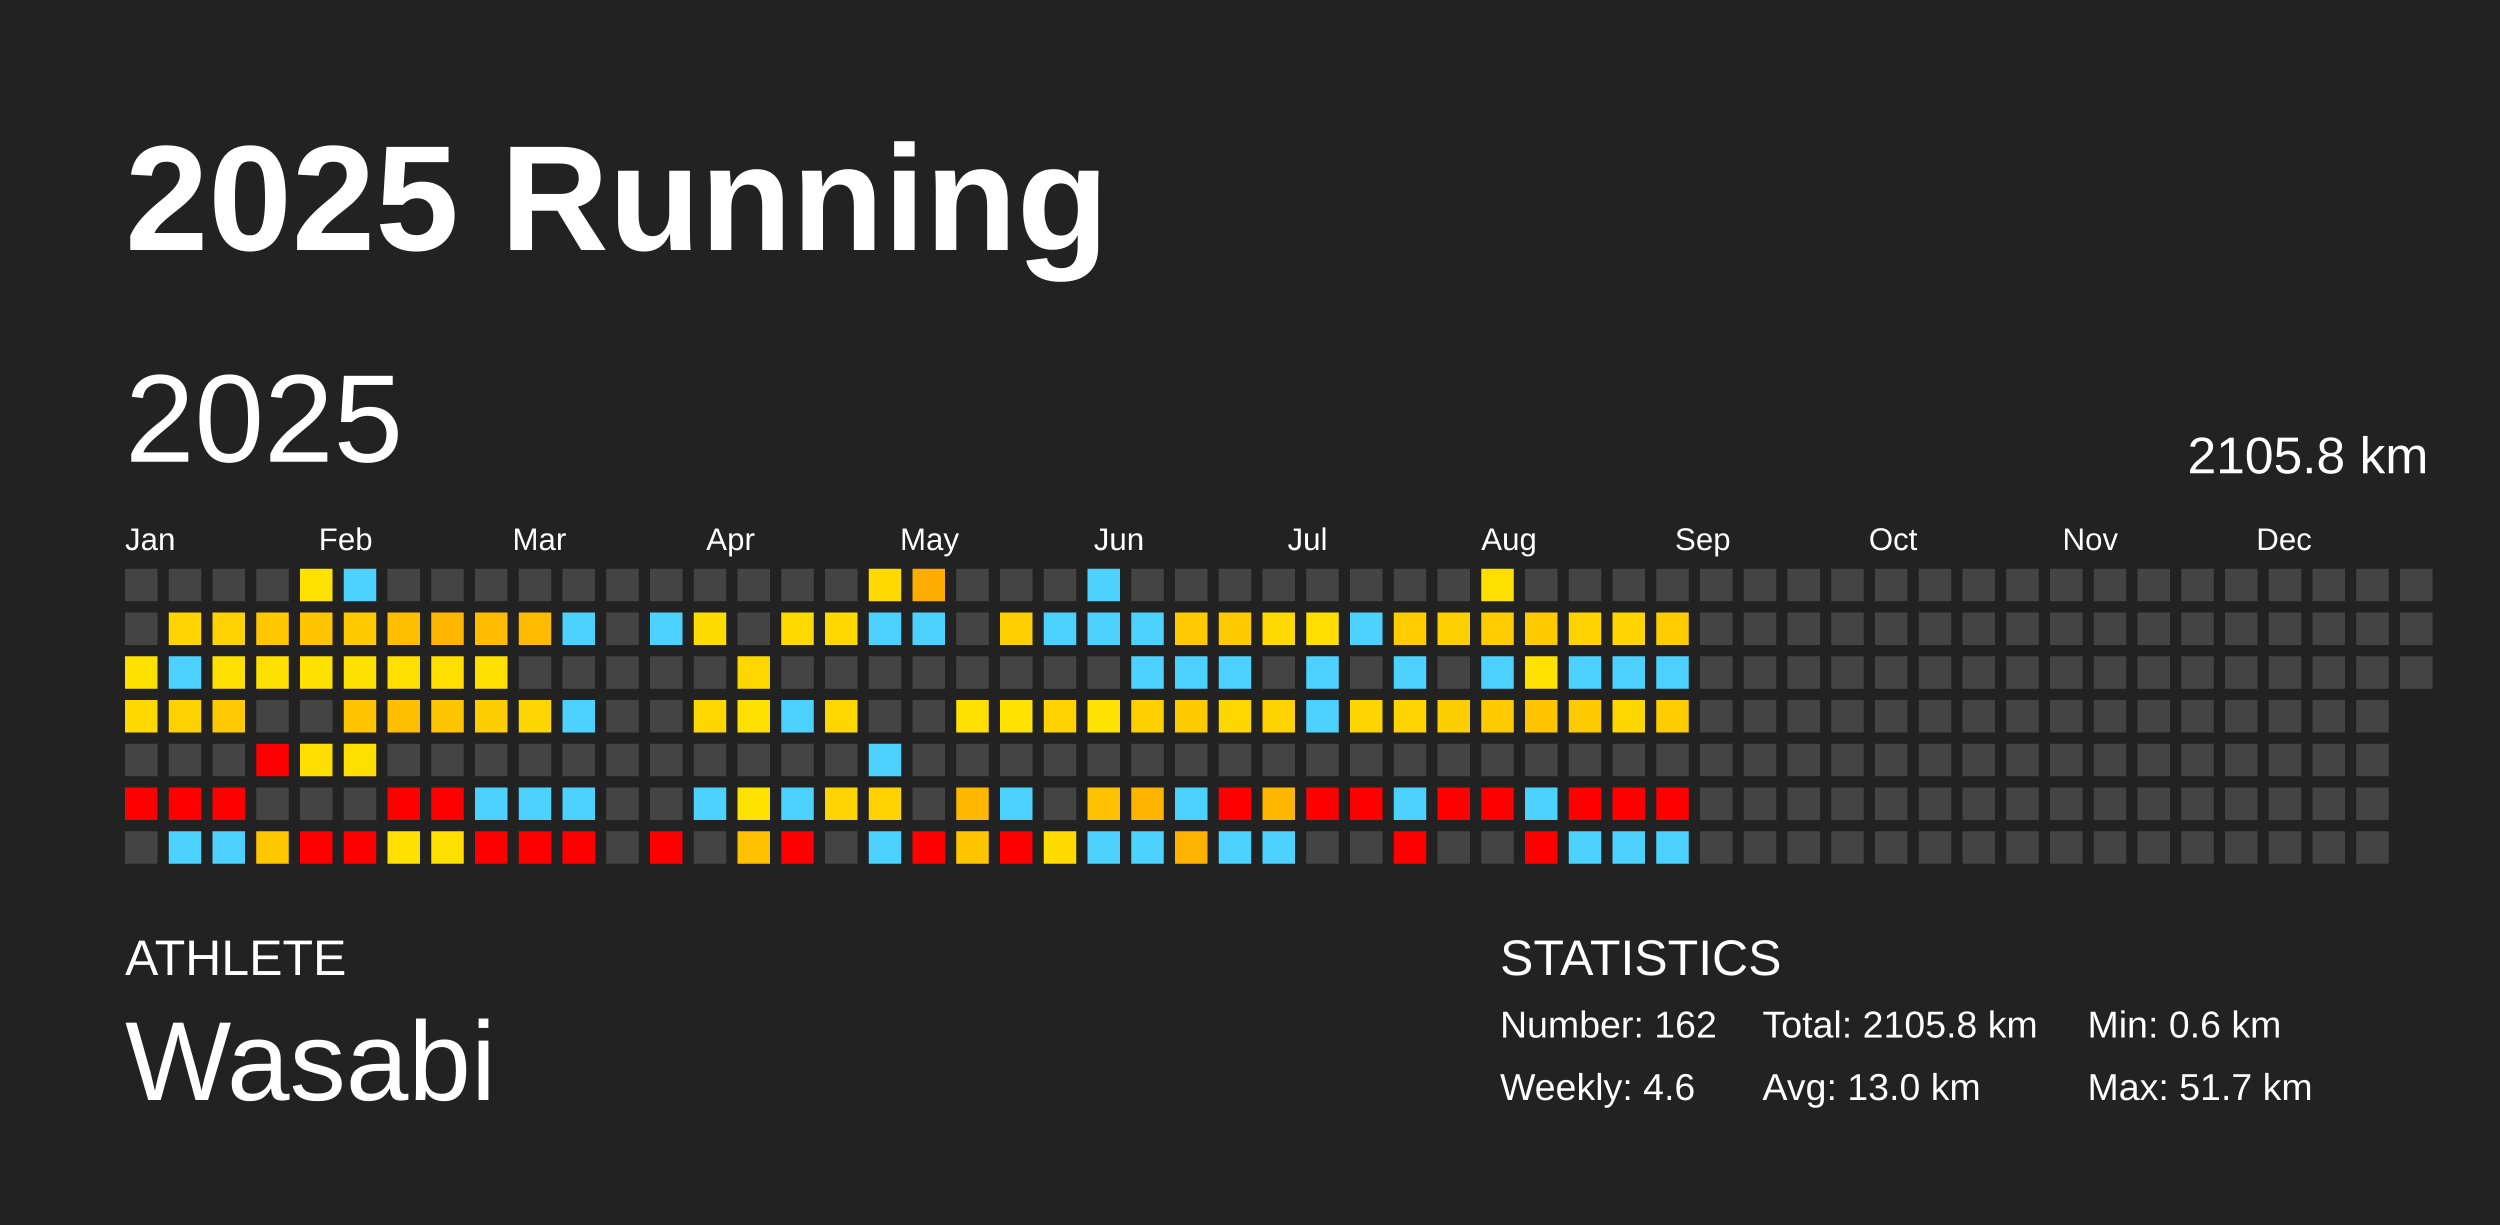
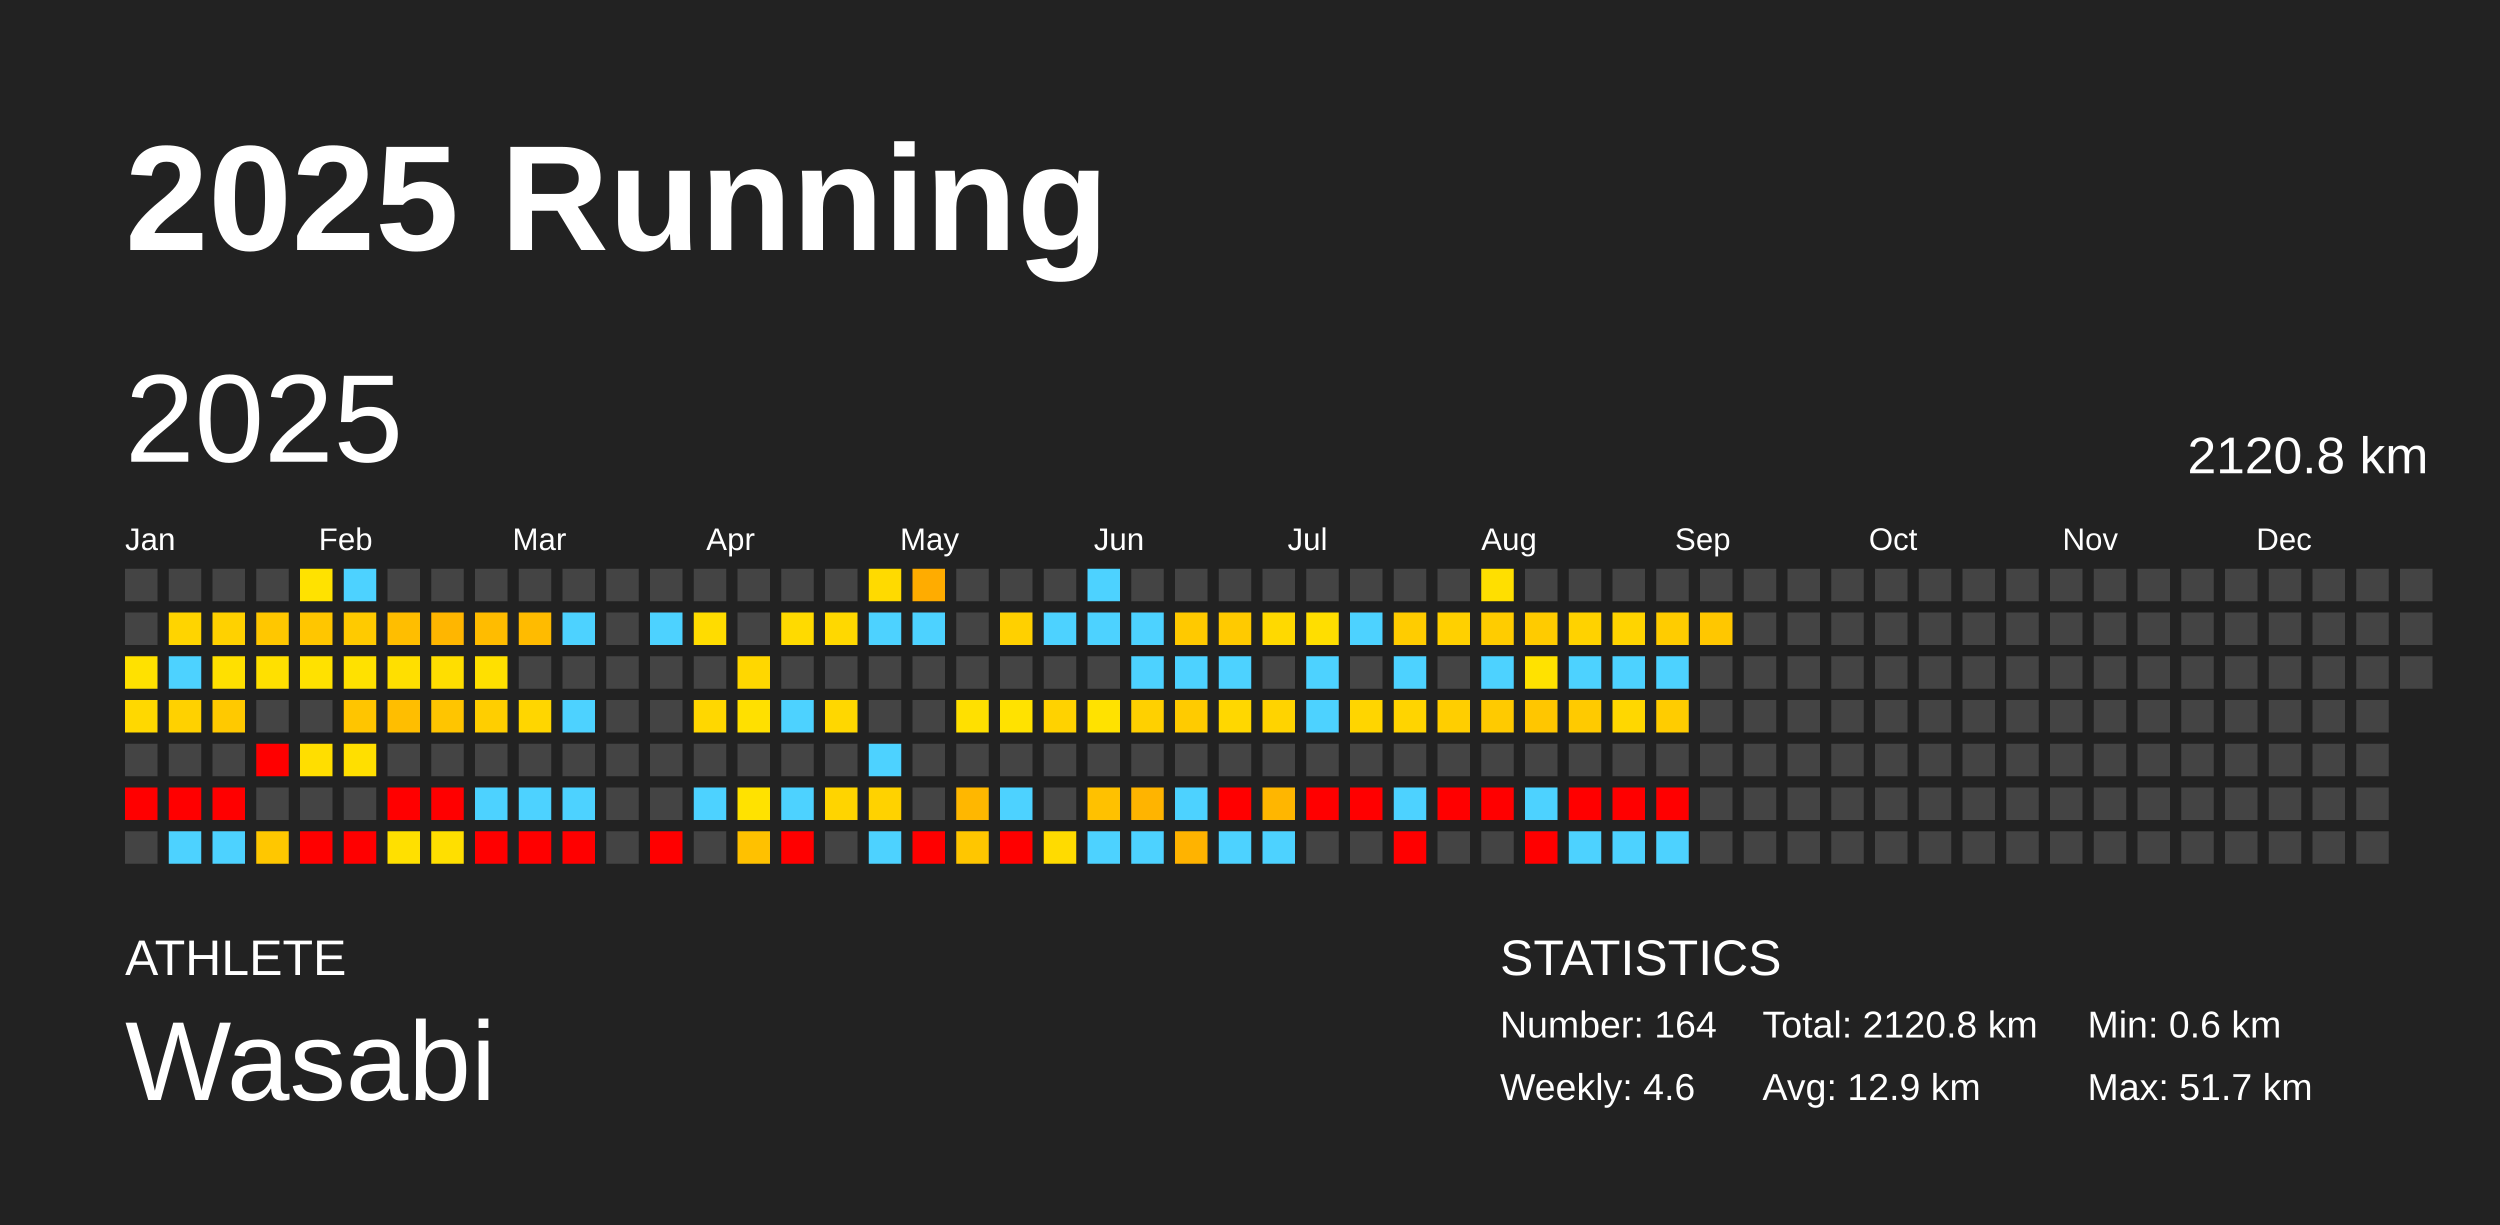
<svg xmlns="http://www.w3.org/2000/svg" baseProfile="full" height="98mm" version="1.1" viewBox="0,0,200,98" width="200mm">
  <defs />
  <rect fill="#222222" height="98" width="200" x="0" y="0" />
  <text fill="#FFFFFF" style="font-size:12px; font-family:Arial; font-weight:bold;" x="10" y="20">2025 Running</text>
  <text fill="#FFFFFF" style="font-size:4px; font-family:Arial" x="10" y="78">ATHLETE</text>
  <text fill="#FFFFFF" style="font-size:9px; font-family:Arial" x="10" y="88">Wasabi</text>
  <text fill="#FFFFFF" style="font-size:4px; font-family:Arial" x="120" y="78">STATISTICS</text>
-   <text fill="#FFFFFF" style="font-size:3px; font-family:Arial" x="120" y="83">Number: 162</text>
+   <text fill="#FFFFFF" style="font-size:3px; font-family:Arial" x="120" y="83">Number: 164</text>
  <text fill="#FFFFFF" style="font-size:3px; font-family:Arial" x="120" y="88">Weekly: 4.6</text>
-   <text fill="#FFFFFF" style="font-size:3px; font-family:Arial" x="141" y="83">Total: 2105.8 km</text>
-   <text fill="#FFFFFF" style="font-size:3px; font-family:Arial" x="141" y="88">Avg: 13.0 km</text>
+   <text fill="#FFFFFF" style="font-size:3px; font-family:Arial" x="141" y="83">Total: 2120.8 km</text>
+   <text fill="#FFFFFF" style="font-size:3px; font-family:Arial" x="141" y="88">Avg: 12.9 km</text>
  <text fill="#FFFFFF" style="font-size:3px; font-family:Arial" x="167" y="83">Min: 0.6 km</text>
  <text fill="#FFFFFF" style="font-size:3px; font-family:Arial" x="167" y="88">Max: 51.7 km</text>
  <text dominant-baseline="hanging" fill="#FFFFFF" style="font-size:10.0px; font-family:Arial;" x="10" y="30">2025</text>
-   <text dominant-baseline="hanging" fill="#FFFFFF" style="font-size:4.125px; font-family:Arial;" x="175" y="35">2105.8 km</text>
+   <text dominant-baseline="hanging" fill="#FFFFFF" style="font-size:4.125px; font-family:Arial;" x="175" y="35">2120.8 km</text>
  <text fill="#FFFFFF" style="font-size:2.5px; font-family:Arial" x="10.0" y="44">Jan</text>
  <text fill="#FFFFFF" style="font-size:2.5px; font-family:Arial" x="25.5" y="44">Feb</text>
  <text fill="#FFFFFF" style="font-size:2.5px; font-family:Arial" x="41.0" y="44">Mar</text>
  <text fill="#FFFFFF" style="font-size:2.5px; font-family:Arial" x="56.5" y="44">Apr</text>
  <text fill="#FFFFFF" style="font-size:2.5px; font-family:Arial" x="72.0" y="44">May</text>
  <text fill="#FFFFFF" style="font-size:2.5px; font-family:Arial" x="87.5" y="44">Jun</text>
  <text fill="#FFFFFF" style="font-size:2.5px; font-family:Arial" x="103.0" y="44">Jul</text>
  <text fill="#FFFFFF" style="font-size:2.5px; font-family:Arial" x="118.5" y="44">Aug</text>
  <text fill="#FFFFFF" style="font-size:2.5px; font-family:Arial" x="134.0" y="44">Sep</text>
  <text fill="#FFFFFF" style="font-size:2.5px; font-family:Arial" x="149.5" y="44">Oct</text>
  <text fill="#FFFFFF" style="font-size:2.5px; font-family:Arial" x="165.0" y="44">Nov</text>
  <text fill="#FFFFFF" style="font-size:2.5px; font-family:Arial" x="180.5" y="44">Dec</text>
  <rect fill="#444444" height="2.6" width="2.6" x="10.0" y="45.5" />
  <rect fill="#444444" height="2.6" width="2.6" x="10.0" y="49.0" />
  <rect fill="#ffe100" height="2.6" width="2.6" x="10.0" y="52.5" />
  <rect fill="#ffd800" height="2.6" width="2.6" x="10.0" y="56.0" />
  <rect fill="#444444" height="2.6" width="2.6" x="10.0" y="59.5" />
  <rect fill="red" height="2.6" width="2.6" x="10.0" y="63.0" />
  <rect fill="#444444" height="2.6" width="2.6" x="10.0" y="66.5" />
  <rect fill="#444444" height="2.6" width="2.6" x="13.5" y="45.5" />
  <rect fill="#ffd400" height="2.6" width="2.6" x="13.5" y="49.0" />
  <rect fill="#4dd2ff" height="2.6" width="2.6" x="13.5" y="52.5" />
  <rect fill="#ffd100" height="2.6" width="2.6" x="13.5" y="56.0" />
  <rect fill="#444444" height="2.6" width="2.6" x="13.5" y="59.5" />
  <rect fill="red" height="2.6" width="2.6" x="13.5" y="63.0" />
  <rect fill="#4dd2ff" height="2.6" width="2.6" x="13.5" y="66.5" />
  <rect fill="#444444" height="2.6" width="2.6" x="17.0" y="45.5" />
  <rect fill="#ffd100" height="2.6" width="2.6" x="17.0" y="49.0" />
  <rect fill="#ffe000" height="2.6" width="2.6" x="17.0" y="52.5" />
  <rect fill="#ffc900" height="2.6" width="2.6" x="17.0" y="56.0" />
  <rect fill="#444444" height="2.6" width="2.6" x="17.0" y="59.5" />
  <rect fill="red" height="2.6" width="2.6" x="17.0" y="63.0" />
  <rect fill="#4dd2ff" height="2.6" width="2.6" x="17.0" y="66.5" />
  <rect fill="#444444" height="2.6" width="2.6" x="20.5" y="45.5" />
  <rect fill="#ffc700" height="2.6" width="2.6" x="20.5" y="49.0" />
  <rect fill="#ffe000" height="2.6" width="2.6" x="20.5" y="52.5" />
  <rect fill="#444444" height="2.6" width="2.6" x="20.5" y="56.0" />
  <rect fill="red" height="2.6" width="2.6" x="20.5" y="59.5" />
  <rect fill="#444444" height="2.6" width="2.6" x="20.5" y="63.0" />
  <rect fill="#ffc700" height="2.6" width="2.6" x="20.5" y="66.5" />
  <rect fill="#ffe200" height="2.6" width="2.6" x="24.0" y="45.5" />
  <rect fill="#ffc600" height="2.6" width="2.6" x="24.0" y="49.0" />
  <rect fill="#ffe100" height="2.6" width="2.6" x="24.0" y="52.5" />
  <rect fill="#444444" height="2.6" width="2.6" x="24.0" y="56.0" />
  <rect fill="#ffde00" height="2.6" width="2.6" x="24.0" y="59.5" />
  <rect fill="#444444" height="2.6" width="2.6" x="24.0" y="63.0" />
  <rect fill="red" height="2.6" width="2.6" x="24.0" y="66.5" />
  <rect fill="#4dd2ff" height="2.6" width="2.6" x="27.5" y="45.5" />
  <rect fill="#ffca00" height="2.6" width="2.6" x="27.5" y="49.0" />
  <rect fill="#ffe100" height="2.6" width="2.6" x="27.5" y="52.5" />
  <rect fill="#ffc500" height="2.6" width="2.6" x="27.5" y="56.0" />
  <rect fill="#ffdf00" height="2.6" width="2.6" x="27.5" y="59.5" />
  <rect fill="#444444" height="2.6" width="2.6" x="27.5" y="63.0" />
  <rect fill="red" height="2.6" width="2.6" x="27.5" y="66.5" />
  <rect fill="#444444" height="2.6" width="2.6" x="31.0" y="45.5" />
  <rect fill="#ffbe00" height="2.6" width="2.6" x="31.0" y="49.0" />
  <rect fill="#ffdf00" height="2.6" width="2.6" x="31.0" y="52.5" />
  <rect fill="#ffbe00" height="2.6" width="2.6" x="31.0" y="56.0" />
  <rect fill="#444444" height="2.6" width="2.6" x="31.0" y="59.5" />
  <rect fill="red" height="2.6" width="2.6" x="31.0" y="63.0" />
  <rect fill="#ffe000" height="2.6" width="2.6" x="31.0" y="66.5" />
  <rect fill="#444444" height="2.6" width="2.6" x="34.5" y="45.5" />
  <rect fill="#ffb600" height="2.6" width="2.6" x="34.5" y="49.0" />
  <rect fill="#ffde00" height="2.6" width="2.6" x="34.5" y="52.5" />
  <rect fill="#ffc500" height="2.6" width="2.6" x="34.5" y="56.0" />
  <rect fill="#444444" height="2.6" width="2.6" x="34.5" y="59.5" />
  <rect fill="red" height="2.6" width="2.6" x="34.5" y="63.0" />
  <rect fill="#ffdf00" height="2.6" width="2.6" x="34.5" y="66.5" />
  <rect fill="#444444" height="2.6" width="2.6" x="38.0" y="45.5" />
  <rect fill="#ffbc00" height="2.6" width="2.6" x="38.0" y="49.0" />
  <rect fill="#ffe000" height="2.6" width="2.6" x="38.0" y="52.5" />
  <rect fill="#ffce00" height="2.6" width="2.6" x="38.0" y="56.0" />
  <rect fill="#444444" height="2.6" width="2.6" x="38.0" y="59.5" />
  <rect fill="#4dd2ff" height="2.6" width="2.6" x="38.0" y="63.0" />
  <rect fill="red" height="2.6" width="2.6" x="38.0" y="66.5" />
  <rect fill="#444444" height="2.6" width="2.6" x="41.5" y="45.5" />
  <rect fill="#ffbb00" height="2.6" width="2.6" x="41.5" y="49.0" />
  <rect fill="#444444" height="2.6" width="2.6" x="41.5" y="52.5" />
  <rect fill="#ffd600" height="2.6" width="2.6" x="41.5" y="56.0" />
  <rect fill="#444444" height="2.6" width="2.6" x="41.5" y="59.5" />
  <rect fill="#4dd2ff" height="2.6" width="2.6" x="41.5" y="63.0" />
  <rect fill="red" height="2.6" width="2.6" x="41.5" y="66.5" />
  <rect fill="#444444" height="2.6" width="2.6" x="45.0" y="45.5" />
  <rect fill="#4dd2ff" height="2.6" width="2.6" x="45.0" y="49.0" />
  <rect fill="#444444" height="2.6" width="2.6" x="45.0" y="52.5" />
  <rect fill="#4dd2ff" height="2.6" width="2.6" x="45.0" y="56.0" />
  <rect fill="#444444" height="2.6" width="2.6" x="45.0" y="59.5" />
  <rect fill="#4dd2ff" height="2.6" width="2.6" x="45.0" y="63.0" />
  <rect fill="red" height="2.6" width="2.6" x="45.0" y="66.5" />
  <rect fill="#444444" height="2.6" width="2.6" x="48.5" y="45.5" />
  <rect fill="#444444" height="2.6" width="2.6" x="48.5" y="49.0" />
  <rect fill="#444444" height="2.6" width="2.6" x="48.5" y="52.5" />
  <rect fill="#444444" height="2.6" width="2.6" x="48.5" y="56.0" />
  <rect fill="#444444" height="2.6" width="2.6" x="48.5" y="59.5" />
  <rect fill="#444444" height="2.6" width="2.6" x="48.5" y="63.0" />
  <rect fill="#444444" height="2.6" width="2.6" x="48.5" y="66.5" />
  <rect fill="#444444" height="2.6" width="2.6" x="52.0" y="45.5" />
  <rect fill="#4dd2ff" height="2.6" width="2.6" x="52.0" y="49.0" />
  <rect fill="#444444" height="2.6" width="2.6" x="52.0" y="52.5" />
  <rect fill="#444444" height="2.6" width="2.6" x="52.0" y="56.0" />
  <rect fill="#444444" height="2.6" width="2.6" x="52.0" y="59.5" />
  <rect fill="#444444" height="2.6" width="2.6" x="52.0" y="63.0" />
  <rect fill="red" height="2.6" width="2.6" x="52.0" y="66.5" />
  <rect fill="#444444" height="2.6" width="2.6" x="55.5" y="45.5" />
  <rect fill="#ffdc00" height="2.6" width="2.6" x="55.5" y="49.0" />
  <rect fill="#444444" height="2.6" width="2.6" x="55.5" y="52.5" />
  <rect fill="#ffd700" height="2.6" width="2.6" x="55.5" y="56.0" />
  <rect fill="#444444" height="2.6" width="2.6" x="55.5" y="59.5" />
  <rect fill="#4dd2ff" height="2.6" width="2.6" x="55.5" y="63.0" />
  <rect fill="#444444" height="2.6" width="2.6" x="55.5" y="66.5" />
  <rect fill="#444444" height="2.6" width="2.6" x="59.0" y="45.5" />
  <rect fill="#444444" height="2.6" width="2.6" x="59.0" y="49.0" />
  <rect fill="#ffd700" height="2.6" width="2.6" x="59.0" y="52.5" />
  <rect fill="#ffe000" height="2.6" width="2.6" x="59.0" y="56.0" />
  <rect fill="#444444" height="2.6" width="2.6" x="59.0" y="59.5" />
  <rect fill="#ffe200" height="2.6" width="2.6" x="59.0" y="63.0" />
  <rect fill="#ffc100" height="2.6" width="2.6" x="59.0" y="66.5" />
  <rect fill="#444444" height="2.6" width="2.6" x="62.5" y="45.5" />
  <rect fill="#ffda00" height="2.6" width="2.6" x="62.5" y="49.0" />
  <rect fill="#444444" height="2.6" width="2.6" x="62.5" y="52.5" />
  <rect fill="#4dd2ff" height="2.6" width="2.6" x="62.5" y="56.0" />
  <rect fill="#444444" height="2.6" width="2.6" x="62.5" y="59.5" />
  <rect fill="#4dd2ff" height="2.6" width="2.6" x="62.5" y="63.0" />
  <rect fill="red" height="2.6" width="2.6" x="62.5" y="66.5" />
  <rect fill="#444444" height="2.6" width="2.6" x="66.0" y="45.5" />
  <rect fill="#ffd800" height="2.6" width="2.6" x="66.0" y="49.0" />
  <rect fill="#444444" height="2.6" width="2.6" x="66.0" y="52.5" />
  <rect fill="#ffd700" height="2.6" width="2.6" x="66.0" y="56.0" />
  <rect fill="#444444" height="2.6" width="2.6" x="66.0" y="59.5" />
  <rect fill="#ffd400" height="2.6" width="2.6" x="66.0" y="63.0" />
  <rect fill="#444444" height="2.6" width="2.6" x="66.0" y="66.5" />
  <rect fill="#ffda00" height="2.6" width="2.6" x="69.5" y="45.5" />
  <rect fill="#4dd2ff" height="2.6" width="2.6" x="69.5" y="49.0" />
  <rect fill="#444444" height="2.6" width="2.6" x="69.5" y="52.5" />
  <rect fill="#444444" height="2.6" width="2.6" x="69.5" y="56.0" />
  <rect fill="#4dd2ff" height="2.6" width="2.6" x="69.5" y="59.5" />
  <rect fill="#ffd200" height="2.6" width="2.6" x="69.5" y="63.0" />
  <rect fill="#4dd2ff" height="2.6" width="2.6" x="69.5" y="66.5" />
  <rect fill="#ffac00" height="2.6" width="2.6" x="73.0" y="45.5" />
  <rect fill="#4dd2ff" height="2.6" width="2.6" x="73.0" y="49.0" />
  <rect fill="#444444" height="2.6" width="2.6" x="73.0" y="52.5" />
  <rect fill="#444444" height="2.6" width="2.6" x="73.0" y="56.0" />
  <rect fill="#444444" height="2.6" width="2.6" x="73.0" y="59.5" />
  <rect fill="#444444" height="2.6" width="2.6" x="73.0" y="63.0" />
  <rect fill="red" height="2.6" width="2.6" x="73.0" y="66.5" />
  <rect fill="#444444" height="2.6" width="2.6" x="76.5" y="45.5" />
  <rect fill="#444444" height="2.6" width="2.6" x="76.5" y="49.0" />
  <rect fill="#444444" height="2.6" width="2.6" x="76.5" y="52.5" />
  <rect fill="#ffe000" height="2.6" width="2.6" x="76.5" y="56.0" />
  <rect fill="#444444" height="2.6" width="2.6" x="76.5" y="59.5" />
  <rect fill="#ffb700" height="2.6" width="2.6" x="76.5" y="63.0" />
  <rect fill="#ffc600" height="2.6" width="2.6" x="76.5" y="66.5" />
  <rect fill="#444444" height="2.6" width="2.6" x="80.0" y="45.5" />
  <rect fill="#ffd000" height="2.6" width="2.6" x="80.0" y="49.0" />
  <rect fill="#444444" height="2.6" width="2.6" x="80.0" y="52.5" />
  <rect fill="#ffe200" height="2.6" width="2.6" x="80.0" y="56.0" />
  <rect fill="#444444" height="2.6" width="2.6" x="80.0" y="59.5" />
  <rect fill="#4dd2ff" height="2.6" width="2.6" x="80.0" y="63.0" />
  <rect fill="red" height="2.6" width="2.6" x="80.0" y="66.5" />
  <rect fill="#444444" height="2.6" width="2.6" x="83.5" y="45.5" />
  <rect fill="#4dd2ff" height="2.6" width="2.6" x="83.5" y="49.0" />
  <rect fill="#444444" height="2.6" width="2.6" x="83.5" y="52.5" />
  <rect fill="#ffd200" height="2.6" width="2.6" x="83.5" y="56.0" />
  <rect fill="#444444" height="2.6" width="2.6" x="83.5" y="59.5" />
  <rect fill="#444444" height="2.6" width="2.6" x="83.5" y="63.0" />
  <rect fill="#ffdb00" height="2.6" width="2.6" x="83.5" y="66.5" />
  <rect fill="#4dd2ff" height="2.6" width="2.6" x="87.0" y="45.5" />
  <rect fill="#4dd2ff" height="2.6" width="2.6" x="87.0" y="49.0" />
  <rect fill="#444444" height="2.6" width="2.6" x="87.0" y="52.5" />
  <rect fill="#ffe200" height="2.6" width="2.6" x="87.0" y="56.0" />
  <rect fill="#444444" height="2.6" width="2.6" x="87.0" y="59.5" />
  <rect fill="#ffc100" height="2.6" width="2.6" x="87.0" y="63.0" />
  <rect fill="#4dd2ff" height="2.6" width="2.6" x="87.0" y="66.5" />
  <rect fill="#444444" height="2.6" width="2.6" x="90.5" y="45.5" />
  <rect fill="#4dd2ff" height="2.6" width="2.6" x="90.5" y="49.0" />
  <rect fill="#4dd2ff" height="2.6" width="2.6" x="90.5" y="52.5" />
  <rect fill="#ffd000" height="2.6" width="2.6" x="90.5" y="56.0" />
  <rect fill="#444444" height="2.6" width="2.6" x="90.5" y="59.5" />
  <rect fill="#ffb400" height="2.6" width="2.6" x="90.5" y="63.0" />
  <rect fill="#4dd2ff" height="2.6" width="2.6" x="90.5" y="66.5" />
  <rect fill="#444444" height="2.6" width="2.6" x="94.0" y="45.5" />
  <rect fill="#ffc900" height="2.6" width="2.6" x="94.0" y="49.0" />
  <rect fill="#4dd2ff" height="2.6" width="2.6" x="94.0" y="52.5" />
  <rect fill="#ffcb00" height="2.6" width="2.6" x="94.0" y="56.0" />
  <rect fill="#444444" height="2.6" width="2.6" x="94.0" y="59.5" />
  <rect fill="#4dd2ff" height="2.6" width="2.6" x="94.0" y="63.0" />
  <rect fill="#ffb300" height="2.6" width="2.6" x="94.0" y="66.5" />
  <rect fill="#444444" height="2.6" width="2.6" x="97.5" y="45.5" />
  <rect fill="#ffca00" height="2.6" width="2.6" x="97.5" y="49.0" />
  <rect fill="#4dd2ff" height="2.6" width="2.6" x="97.5" y="52.5" />
  <rect fill="#ffd700" height="2.6" width="2.6" x="97.5" y="56.0" />
  <rect fill="#444444" height="2.6" width="2.6" x="97.5" y="59.5" />
  <rect fill="red" height="2.6" width="2.6" x="97.5" y="63.0" />
  <rect fill="#4dd2ff" height="2.6" width="2.6" x="97.5" y="66.5" />
  <rect fill="#444444" height="2.6" width="2.6" x="101.0" y="45.5" />
  <rect fill="#ffd900" height="2.6" width="2.6" x="101.0" y="49.0" />
  <rect fill="#444444" height="2.6" width="2.6" x="101.0" y="52.5" />
  <rect fill="#ffd300" height="2.6" width="2.6" x="101.0" y="56.0" />
  <rect fill="#444444" height="2.6" width="2.6" x="101.0" y="59.5" />
  <rect fill="#ffb600" height="2.6" width="2.6" x="101.0" y="63.0" />
  <rect fill="#4dd2ff" height="2.6" width="2.6" x="101.0" y="66.5" />
  <rect fill="#444444" height="2.6" width="2.6" x="104.5" y="45.5" />
  <rect fill="#ffde00" height="2.6" width="2.6" x="104.5" y="49.0" />
  <rect fill="#4dd2ff" height="2.6" width="2.6" x="104.5" y="52.5" />
  <rect fill="#4dd2ff" height="2.6" width="2.6" x="104.5" y="56.0" />
  <rect fill="#444444" height="2.6" width="2.6" x="104.5" y="59.5" />
  <rect fill="red" height="2.6" width="2.6" x="104.5" y="63.0" />
  <rect fill="#444444" height="2.6" width="2.6" x="104.5" y="66.5" />
  <rect fill="#444444" height="2.6" width="2.6" x="108.0" y="45.5" />
  <rect fill="#4dd2ff" height="2.6" width="2.6" x="108.0" y="49.0" />
  <rect fill="#444444" height="2.6" width="2.6" x="108.0" y="52.5" />
  <rect fill="#ffd500" height="2.6" width="2.6" x="108.0" y="56.0" />
  <rect fill="#444444" height="2.6" width="2.6" x="108.0" y="59.5" />
  <rect fill="red" height="2.6" width="2.6" x="108.0" y="63.0" />
  <rect fill="#444444" height="2.6" width="2.6" x="108.0" y="66.5" />
  <rect fill="#444444" height="2.6" width="2.6" x="111.5" y="45.5" />
  <rect fill="#ffcc00" height="2.6" width="2.6" x="111.5" y="49.0" />
  <rect fill="#4dd2ff" height="2.6" width="2.6" x="111.5" y="52.5" />
  <rect fill="#ffd400" height="2.6" width="2.6" x="111.5" y="56.0" />
  <rect fill="#444444" height="2.6" width="2.6" x="111.5" y="59.5" />
  <rect fill="#4dd2ff" height="2.6" width="2.6" x="111.5" y="63.0" />
  <rect fill="red" height="2.6" width="2.6" x="111.5" y="66.5" />
  <rect fill="#444444" height="2.6" width="2.6" x="115.0" y="45.5" />
  <rect fill="#ffd000" height="2.6" width="2.6" x="115.0" y="49.0" />
  <rect fill="#444444" height="2.6" width="2.6" x="115.0" y="52.5" />
  <rect fill="#ffce00" height="2.6" width="2.6" x="115.0" y="56.0" />
  <rect fill="#444444" height="2.6" width="2.6" x="115.0" y="59.5" />
  <rect fill="red" height="2.6" width="2.6" x="115.0" y="63.0" />
  <rect fill="#444444" height="2.6" width="2.6" x="115.0" y="66.5" />
  <rect fill="#ffdf00" height="2.6" width="2.6" x="118.5" y="45.5" />
  <rect fill="#ffcc00" height="2.6" width="2.6" x="118.5" y="49.0" />
  <rect fill="#4dd2ff" height="2.6" width="2.6" x="118.5" y="52.5" />
  <rect fill="#ffca00" height="2.6" width="2.6" x="118.5" y="56.0" />
  <rect fill="#444444" height="2.6" width="2.6" x="118.5" y="59.5" />
  <rect fill="red" height="2.6" width="2.6" x="118.5" y="63.0" />
  <rect fill="#444444" height="2.6" width="2.6" x="118.5" y="66.5" />
  <rect fill="#444444" height="2.6" width="2.6" x="122.0" y="45.5" />
  <rect fill="#ffcb00" height="2.6" width="2.6" x="122.0" y="49.0" />
  <rect fill="#ffe200" height="2.6" width="2.6" x="122.0" y="52.5" />
  <rect fill="#ffc600" height="2.6" width="2.6" x="122.0" y="56.0" />
  <rect fill="#444444" height="2.6" width="2.6" x="122.0" y="59.5" />
  <rect fill="#4dd2ff" height="2.6" width="2.6" x="122.0" y="63.0" />
  <rect fill="red" height="2.6" width="2.6" x="122.0" y="66.5" />
  <rect fill="#444444" height="2.6" width="2.6" x="125.5" y="45.5" />
  <rect fill="#ffd200" height="2.6" width="2.6" x="125.5" y="49.0" />
  <rect fill="#4dd2ff" height="2.6" width="2.6" x="125.5" y="52.5" />
  <rect fill="#ffca00" height="2.6" width="2.6" x="125.5" y="56.0" />
  <rect fill="#444444" height="2.6" width="2.6" x="125.5" y="59.5" />
  <rect fill="red" height="2.6" width="2.6" x="125.5" y="63.0" />
  <rect fill="#4dd2ff" height="2.6" width="2.6" x="125.5" y="66.5" />
  <rect fill="#444444" height="2.6" width="2.6" x="129.0" y="45.5" />
  <rect fill="#ffd400" height="2.6" width="2.6" x="129.0" y="49.0" />
  <rect fill="#4dd2ff" height="2.6" width="2.6" x="129.0" y="52.5" />
  <rect fill="#ffd700" height="2.6" width="2.6" x="129.0" y="56.0" />
  <rect fill="#444444" height="2.6" width="2.6" x="129.0" y="59.5" />
  <rect fill="red" height="2.6" width="2.6" x="129.0" y="63.0" />
  <rect fill="#4dd2ff" height="2.6" width="2.6" x="129.0" y="66.5" />
  <rect fill="#444444" height="2.6" width="2.6" x="132.5" y="45.5" />
  <rect fill="#ffcc00" height="2.6" width="2.6" x="132.5" y="49.0" />
  <rect fill="#4dd2ff" height="2.6" width="2.6" x="132.5" y="52.5" />
  <rect fill="#ffcc00" height="2.6" width="2.6" x="132.5" y="56.0" />
  <rect fill="#444444" height="2.6" width="2.6" x="132.5" y="59.5" />
  <rect fill="red" height="2.6" width="2.6" x="132.5" y="63.0" />
  <rect fill="#4dd2ff" height="2.6" width="2.6" x="132.5" y="66.5" />
  <rect fill="#444444" height="2.6" width="2.6" x="136.0" y="45.5" />
-   <rect fill="#444444" height="2.6" width="2.6" x="136.0" y="49.0" />
+   <rect fill="#ffc700" height="2.6" width="2.6" x="136.0" y="49.0" />
  <rect fill="#444444" height="2.6" width="2.6" x="136.0" y="52.5" />
  <rect fill="#444444" height="2.6" width="2.6" x="136.0" y="56.0" />
  <rect fill="#444444" height="2.6" width="2.6" x="136.0" y="59.5" />
  <rect fill="#444444" height="2.6" width="2.6" x="136.0" y="63.0" />
  <rect fill="#444444" height="2.6" width="2.6" x="136.0" y="66.5" />
  <rect fill="#444444" height="2.6" width="2.6" x="139.5" y="45.5" />
  <rect fill="#444444" height="2.6" width="2.6" x="139.5" y="49.0" />
  <rect fill="#444444" height="2.6" width="2.6" x="139.5" y="52.5" />
  <rect fill="#444444" height="2.6" width="2.6" x="139.5" y="56.0" />
  <rect fill="#444444" height="2.6" width="2.6" x="139.5" y="59.5" />
  <rect fill="#444444" height="2.6" width="2.6" x="139.5" y="63.0" />
  <rect fill="#444444" height="2.6" width="2.6" x="139.5" y="66.5" />
  <rect fill="#444444" height="2.6" width="2.6" x="143.0" y="45.5" />
  <rect fill="#444444" height="2.6" width="2.6" x="143.0" y="49.0" />
  <rect fill="#444444" height="2.6" width="2.6" x="143.0" y="52.5" />
  <rect fill="#444444" height="2.6" width="2.6" x="143.0" y="56.0" />
  <rect fill="#444444" height="2.6" width="2.6" x="143.0" y="59.5" />
  <rect fill="#444444" height="2.6" width="2.6" x="143.0" y="63.0" />
  <rect fill="#444444" height="2.6" width="2.6" x="143.0" y="66.5" />
  <rect fill="#444444" height="2.6" width="2.6" x="146.5" y="45.5" />
  <rect fill="#444444" height="2.6" width="2.6" x="146.5" y="49.0" />
  <rect fill="#444444" height="2.6" width="2.6" x="146.5" y="52.5" />
  <rect fill="#444444" height="2.6" width="2.6" x="146.5" y="56.0" />
  <rect fill="#444444" height="2.6" width="2.6" x="146.5" y="59.5" />
  <rect fill="#444444" height="2.6" width="2.6" x="146.5" y="63.0" />
  <rect fill="#444444" height="2.6" width="2.6" x="146.5" y="66.5" />
  <rect fill="#444444" height="2.6" width="2.6" x="150.0" y="45.5" />
  <rect fill="#444444" height="2.6" width="2.6" x="150.0" y="49.0" />
  <rect fill="#444444" height="2.6" width="2.6" x="150.0" y="52.5" />
  <rect fill="#444444" height="2.6" width="2.6" x="150.0" y="56.0" />
  <rect fill="#444444" height="2.6" width="2.6" x="150.0" y="59.5" />
  <rect fill="#444444" height="2.6" width="2.6" x="150.0" y="63.0" />
  <rect fill="#444444" height="2.6" width="2.6" x="150.0" y="66.5" />
  <rect fill="#444444" height="2.6" width="2.6" x="153.5" y="45.5" />
  <rect fill="#444444" height="2.6" width="2.6" x="153.5" y="49.0" />
  <rect fill="#444444" height="2.6" width="2.6" x="153.5" y="52.5" />
  <rect fill="#444444" height="2.6" width="2.6" x="153.5" y="56.0" />
  <rect fill="#444444" height="2.6" width="2.6" x="153.5" y="59.5" />
  <rect fill="#444444" height="2.6" width="2.6" x="153.5" y="63.0" />
  <rect fill="#444444" height="2.6" width="2.6" x="153.5" y="66.5" />
  <rect fill="#444444" height="2.6" width="2.6" x="157.0" y="45.5" />
  <rect fill="#444444" height="2.6" width="2.6" x="157.0" y="49.0" />
  <rect fill="#444444" height="2.6" width="2.6" x="157.0" y="52.5" />
  <rect fill="#444444" height="2.6" width="2.6" x="157.0" y="56.0" />
  <rect fill="#444444" height="2.6" width="2.6" x="157.0" y="59.5" />
  <rect fill="#444444" height="2.6" width="2.6" x="157.0" y="63.0" />
  <rect fill="#444444" height="2.6" width="2.6" x="157.0" y="66.5" />
  <rect fill="#444444" height="2.6" width="2.6" x="160.5" y="45.5" />
  <rect fill="#444444" height="2.6" width="2.6" x="160.5" y="49.0" />
  <rect fill="#444444" height="2.6" width="2.6" x="160.5" y="52.5" />
  <rect fill="#444444" height="2.6" width="2.6" x="160.5" y="56.0" />
  <rect fill="#444444" height="2.6" width="2.6" x="160.5" y="59.5" />
  <rect fill="#444444" height="2.6" width="2.6" x="160.5" y="63.0" />
  <rect fill="#444444" height="2.6" width="2.6" x="160.5" y="66.5" />
  <rect fill="#444444" height="2.6" width="2.6" x="164.0" y="45.5" />
  <rect fill="#444444" height="2.6" width="2.6" x="164.0" y="49.0" />
  <rect fill="#444444" height="2.6" width="2.6" x="164.0" y="52.5" />
  <rect fill="#444444" height="2.6" width="2.6" x="164.0" y="56.0" />
  <rect fill="#444444" height="2.6" width="2.6" x="164.0" y="59.5" />
  <rect fill="#444444" height="2.6" width="2.6" x="164.0" y="63.0" />
  <rect fill="#444444" height="2.6" width="2.6" x="164.0" y="66.5" />
  <rect fill="#444444" height="2.6" width="2.6" x="167.5" y="45.5" />
  <rect fill="#444444" height="2.6" width="2.6" x="167.5" y="49.0" />
  <rect fill="#444444" height="2.6" width="2.6" x="167.5" y="52.5" />
  <rect fill="#444444" height="2.6" width="2.6" x="167.5" y="56.0" />
  <rect fill="#444444" height="2.6" width="2.6" x="167.5" y="59.5" />
  <rect fill="#444444" height="2.6" width="2.6" x="167.5" y="63.0" />
  <rect fill="#444444" height="2.6" width="2.6" x="167.5" y="66.5" />
  <rect fill="#444444" height="2.6" width="2.6" x="171.0" y="45.5" />
  <rect fill="#444444" height="2.6" width="2.6" x="171.0" y="49.0" />
  <rect fill="#444444" height="2.6" width="2.6" x="171.0" y="52.5" />
  <rect fill="#444444" height="2.6" width="2.6" x="171.0" y="56.0" />
  <rect fill="#444444" height="2.6" width="2.6" x="171.0" y="59.5" />
  <rect fill="#444444" height="2.6" width="2.6" x="171.0" y="63.0" />
  <rect fill="#444444" height="2.6" width="2.6" x="171.0" y="66.5" />
  <rect fill="#444444" height="2.6" width="2.6" x="174.5" y="45.5" />
  <rect fill="#444444" height="2.6" width="2.6" x="174.5" y="49.0" />
  <rect fill="#444444" height="2.6" width="2.6" x="174.5" y="52.5" />
  <rect fill="#444444" height="2.6" width="2.6" x="174.5" y="56.0" />
  <rect fill="#444444" height="2.6" width="2.6" x="174.5" y="59.5" />
  <rect fill="#444444" height="2.6" width="2.6" x="174.5" y="63.0" />
  <rect fill="#444444" height="2.6" width="2.6" x="174.5" y="66.5" />
  <rect fill="#444444" height="2.6" width="2.6" x="178.0" y="45.5" />
  <rect fill="#444444" height="2.6" width="2.6" x="178.0" y="49.0" />
  <rect fill="#444444" height="2.6" width="2.6" x="178.0" y="52.5" />
  <rect fill="#444444" height="2.6" width="2.6" x="178.0" y="56.0" />
  <rect fill="#444444" height="2.6" width="2.6" x="178.0" y="59.5" />
  <rect fill="#444444" height="2.6" width="2.6" x="178.0" y="63.0" />
  <rect fill="#444444" height="2.6" width="2.6" x="178.0" y="66.5" />
  <rect fill="#444444" height="2.6" width="2.6" x="181.5" y="45.5" />
  <rect fill="#444444" height="2.6" width="2.6" x="181.5" y="49.0" />
  <rect fill="#444444" height="2.6" width="2.6" x="181.5" y="52.5" />
  <rect fill="#444444" height="2.6" width="2.6" x="181.5" y="56.0" />
  <rect fill="#444444" height="2.6" width="2.6" x="181.5" y="59.5" />
  <rect fill="#444444" height="2.6" width="2.6" x="181.5" y="63.0" />
  <rect fill="#444444" height="2.6" width="2.6" x="181.5" y="66.5" />
  <rect fill="#444444" height="2.6" width="2.6" x="185.0" y="45.5" />
  <rect fill="#444444" height="2.6" width="2.6" x="185.0" y="49.0" />
  <rect fill="#444444" height="2.6" width="2.6" x="185.0" y="52.5" />
  <rect fill="#444444" height="2.6" width="2.6" x="185.0" y="56.0" />
  <rect fill="#444444" height="2.6" width="2.6" x="185.0" y="59.5" />
  <rect fill="#444444" height="2.6" width="2.6" x="185.0" y="63.0" />
  <rect fill="#444444" height="2.6" width="2.6" x="185.0" y="66.5" />
  <rect fill="#444444" height="2.6" width="2.6" x="188.5" y="45.5" />
  <rect fill="#444444" height="2.6" width="2.6" x="188.5" y="49.0" />
  <rect fill="#444444" height="2.6" width="2.6" x="188.5" y="52.5" />
  <rect fill="#444444" height="2.6" width="2.6" x="188.5" y="56.0" />
  <rect fill="#444444" height="2.6" width="2.6" x="188.5" y="59.5" />
  <rect fill="#444444" height="2.6" width="2.6" x="188.5" y="63.0" />
  <rect fill="#444444" height="2.6" width="2.6" x="188.5" y="66.5" />
  <rect fill="#444444" height="2.6" width="2.6" x="192.0" y="45.5" />
  <rect fill="#444444" height="2.6" width="2.6" x="192.0" y="49.0" />
  <rect fill="#444444" height="2.6" width="2.6" x="192.0" y="52.5" />
</svg>
